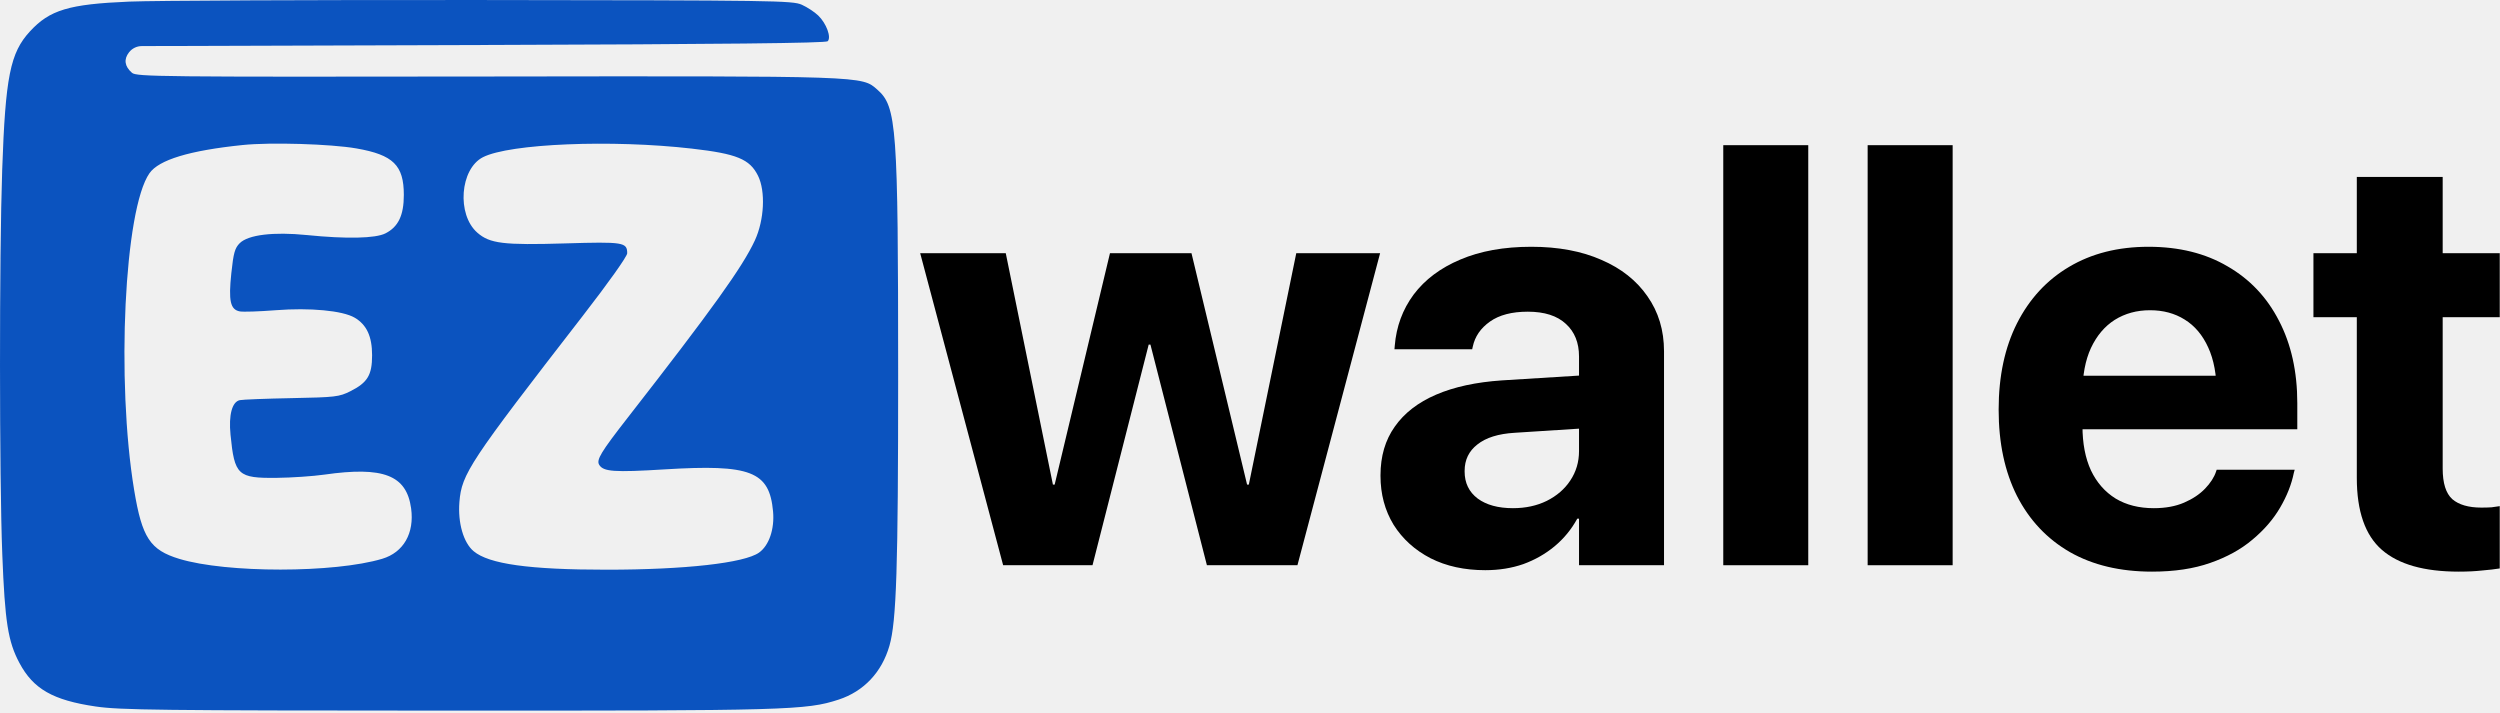
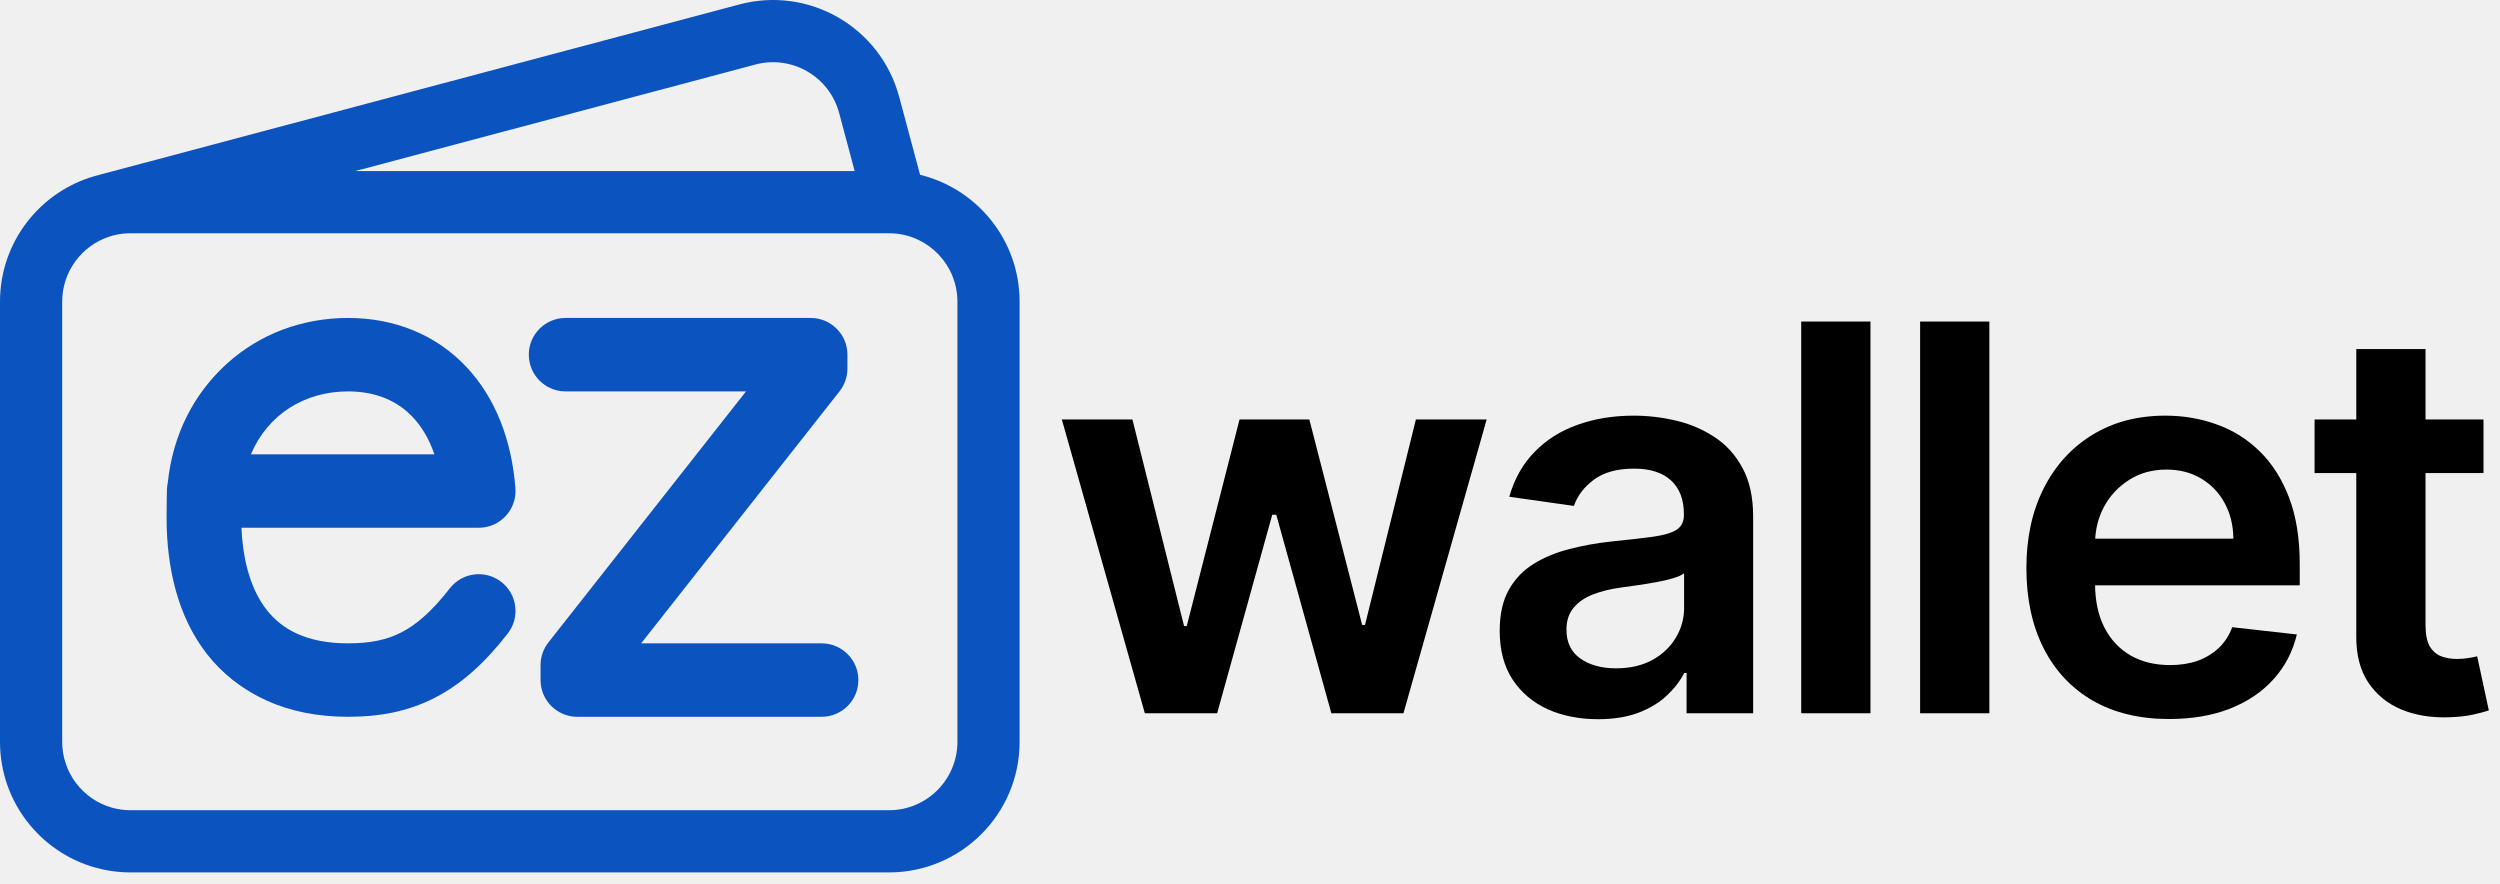
- <svg xmlns="http://www.w3.org/2000/svg" width="1425" height="406" viewBox="0 0 1425 406" fill="none">
-   <g clip-path="url(#clip0_3_279)">
-     <path fill-rule="evenodd" clip-rule="evenodd" d="M73.639 0.918C39.252 2.366 28.367 5.634 17.06 17.903C5.814 30.105 3.089 43.714 1.248 96.883C-0.439 145.598 -0.406 272.325 1.306 316.069C2.812 354.629 4.556 365.656 11.077 377.89C18.986 392.734 30.192 399.131 54.515 402.695C68.407 404.731 90.823 404.994 254.535 405.053C449.14 405.122 459.497 404.831 478.026 398.772C492.367 394.082 502.629 383.202 506.982 368.073C510.975 354.193 511.956 323.703 511.948 213.782C511.937 71.944 511.124 60.795 500.109 51.122C491.091 43.203 494.332 43.312 276.534 43.612C91.019 43.868 77.801 43.731 75.235 41.508C71.005 37.844 70.429 33.786 73.569 29.792C75.315 27.573 77.979 26.274 80.802 26.265L273.301 25.652C412.83 25.208 470.711 24.581 471.785 23.507C473.988 21.304 471.028 13.29 466.36 8.817C464.272 6.817 460.06 4.06 456.999 2.688C451.75 0.337 441.388 0.184 275.407 0.015C178.593 -0.084 87.797 0.322 73.639 0.918ZM203.125 84.599C224.153 88.27 230.183 94.18 230.183 111.109C230.183 122.736 227.03 129.327 219.7 133.025C213.974 135.914 197.575 136.264 174.895 133.981C155.853 132.064 141.448 133.814 136.636 138.626C133.848 141.414 133.074 144.184 131.854 155.755C130.187 171.553 131.278 176.468 136.684 177.502C138.562 177.861 147.763 177.556 157.128 176.824C176.672 175.295 195.252 177.046 202.128 181.06C208.999 185.074 212.094 191.736 212.094 202.509C212.094 213.805 209.485 218.105 199.633 223.04C193.331 226.196 191.12 226.455 166.309 226.933C151.694 227.216 138.374 227.73 136.713 228.075C132.287 228.995 130.275 236.477 131.399 247.846C133.677 270.9 135.521 272.615 157.765 272.375C166.217 272.285 178.396 271.458 184.83 270.54C218.573 265.72 231.731 270.83 234.334 289.762C236.28 303.914 230.027 314.851 217.903 318.499C190.656 326.698 128.979 326.722 102.165 318.543C85.535 313.472 80.975 306.524 76.479 279.403C66.159 217.156 70.885 119.15 85.188 98.754C90.573 91.075 108.038 85.786 138.344 82.659C154.204 81.021 188.523 82.05 203.125 84.599ZM394.381 84.712C419.97 87.647 427.356 90.675 432.063 100.159C436.441 108.98 435.65 125.375 430.289 136.999C423.329 152.088 405.932 176.344 357.839 238.022C342.477 257.724 339.806 262.14 341.55 264.96C343.975 268.885 350.103 269.309 378.876 267.543C427.985 264.53 438.57 268.643 440.646 291.545C441.552 301.541 438.358 310.92 432.666 314.974C424.312 320.923 390.442 324.728 345.844 324.728C301.694 324.728 278.691 321.524 269.937 314.158C264.167 309.303 260.911 298 261.864 286.136C263.151 270.093 267.58 263.41 332.191 180.028C347.045 160.858 357.506 146.12 357.506 144.364C357.506 138.092 355.327 137.745 322.116 138.742C286.923 139.797 279.163 138.845 272.059 132.607C260.244 122.232 262.188 96.282 275.282 89.602C290.462 81.858 348.671 79.467 394.381 84.712Z" fill="#0B53BF" />
-     <path d="M1401.45 325.833C1381.76 325.833 1367.16 321.685 1357.65 313.389C1348.14 305.093 1343.38 291.432 1343.38 272.406V180.816H1318.66V144.313H1343.38V100.841H1392.33V144.313H1424.85V180.816H1392.33V267.096C1392.33 275.393 1394.15 281.2 1397.8 284.518C1401.56 287.726 1407.09 289.33 1414.39 289.33C1416.61 289.33 1418.54 289.275 1420.2 289.164C1421.86 288.943 1423.41 288.722 1424.85 288.5V324.008C1422.19 324.451 1418.87 324.838 1414.89 325.17C1411.02 325.612 1406.54 325.833 1401.45 325.833Z" fill="black" />
-     <path d="M1226.67 325.832C1208.53 325.832 1192.93 322.127 1179.88 314.716C1166.82 307.194 1156.76 296.519 1149.68 282.692C1142.71 268.865 1139.23 252.494 1139.23 233.579V233.413C1139.23 214.498 1142.71 198.126 1149.68 184.299C1156.76 170.362 1166.66 159.632 1179.38 152.11C1192.21 144.478 1207.31 140.661 1224.68 140.661C1242.04 140.661 1257.03 144.367 1269.64 151.778C1282.36 159.079 1292.15 169.422 1299.01 182.806C1305.98 196.191 1309.46 211.843 1309.46 229.762V244.696H1162.95V214.166H1286.57L1263.5 242.705V224.121C1263.5 213.723 1261.9 205.04 1258.69 198.071C1255.48 190.992 1251 185.682 1245.25 182.142C1239.61 178.603 1233.03 176.833 1225.51 176.833C1217.98 176.833 1211.29 178.658 1205.43 182.308C1199.68 185.959 1195.14 191.323 1191.82 198.403C1188.62 205.372 1187.01 213.944 1187.01 224.121V242.87C1187.01 252.715 1188.62 261.122 1191.82 268.091C1195.14 275.06 1199.84 280.425 1205.93 284.186C1212.01 287.836 1219.26 289.661 1227.66 289.661C1234.3 289.661 1240.05 288.61 1244.92 286.508C1249.79 284.407 1253.77 281.752 1256.87 278.544C1259.96 275.336 1262.07 272.073 1263.17 268.755L1263.5 267.759H1307.97L1307.47 269.584C1306.15 276.111 1303.55 282.692 1299.67 289.329C1295.8 295.966 1290.55 302.05 1283.91 307.581C1277.39 313.112 1269.37 317.536 1259.85 320.855C1250.45 324.173 1239.39 325.832 1226.67 325.832Z" fill="black" />
-     <path d="M1064.56 322.182V82.754H1113.01V322.182H1064.56Z" fill="black" />
-     <path d="M982.263 322.182V82.754H1030.71V322.182H982.263Z" fill="black" />
-     <path d="M846.615 325.003C834.779 325.003 824.381 322.735 815.421 318.2C806.461 313.554 799.437 307.194 794.349 299.119C789.371 290.933 786.882 281.641 786.882 271.243V270.912C786.882 260.071 789.592 250.835 795.012 243.202C800.433 235.459 808.286 229.375 818.574 224.951C828.861 220.526 841.36 217.816 856.072 216.82L925.429 212.506V242.705L863.373 246.687C854.081 247.24 847.002 249.452 842.135 253.324C837.268 257.085 834.834 262.118 834.834 268.423V268.755C834.834 275.281 837.323 280.425 842.301 284.186C847.278 287.836 853.971 289.661 862.377 289.661C869.567 289.661 875.983 288.278 881.625 285.513C887.377 282.637 891.857 278.765 895.064 273.898C898.383 268.921 900.042 263.334 900.042 257.14V203.215C900.042 195.361 897.553 189.166 892.576 184.631C887.598 179.985 880.353 177.662 870.84 177.662C861.769 177.662 854.579 179.543 849.269 183.304C843.96 187.065 840.697 191.821 839.48 197.573L839.148 199.067H794.846L795.012 197.075C795.897 186.125 799.492 176.39 805.797 167.873C812.213 159.355 821.062 152.719 832.345 147.962C843.739 143.095 857.234 140.661 872.831 140.661C888.206 140.661 901.535 143.15 912.818 148.128C924.101 152.995 932.84 159.909 939.034 168.868C945.339 177.828 948.492 188.282 948.492 200.228V322.182H900.042V295.634H899.047C895.728 301.718 891.414 306.972 886.105 311.397C880.906 315.711 874.988 319.085 868.351 321.518C861.714 323.841 854.468 325.003 846.615 325.003Z" fill="black" />
-     <path d="M571.79 322.181L524.502 144.311H573.283L600.163 276.221H601.159L632.684 144.311H679.143L710.834 276.221H711.83L738.875 144.311H786.662L739.539 322.181H687.937L655.748 196.411H654.752L622.729 322.181H571.79Z" fill="black" />
-   </g>
-   <defs>
-     <clipPath id="clip0_3_279">
-       <rect width="1424.85" height="405.06" fill="white" />
-     </clipPath>
-   </defs>
+ <svg xmlns="http://www.w3.org/2000/svg" width="201" height="71" viewBox="0 0 201 71" fill="none">
+   <path d="M27.982 25.564C31.741 25.564 35.039 26.916 37.452 29.453C39.831 31.956 41.146 35.392 41.439 39.256C41.501 40.076 41.218 40.885 40.659 41.487C40.1 42.09 39.316 42.432 38.495 42.432H19.415C19.532 45.263 20.248 47.507 21.436 49.028C22.648 50.577 24.616 51.725 27.982 51.725C29.789 51.725 31.108 51.441 32.268 50.845C33.451 50.238 34.697 49.19 36.164 47.305C37.165 46.018 39.02 45.786 40.307 46.787C41.594 47.788 41.826 49.644 40.825 50.931C39.026 53.244 37.153 54.976 34.964 56.099C32.752 57.234 30.448 57.63 27.982 57.63C23.074 57.63 19.273 55.85 16.784 52.665C14.386 49.598 13.491 45.594 13.491 41.597C13.491 41.392 13.494 40.697 13.501 40.128C13.505 39.853 13.509 39.57 13.516 39.387C13.518 39.342 13.521 39.275 13.526 39.206C13.528 39.176 13.533 39.109 13.543 39.028C13.548 38.989 13.559 38.91 13.578 38.812C13.579 38.809 13.582 38.799 13.586 38.783C14.408 30.812 20.551 25.564 27.982 25.564ZM65.181 25.564C66.811 25.564 68.133 26.886 68.133 28.516V29.634C68.133 30.296 67.911 30.94 67.501 31.46L51.55 51.725H66.06C67.691 51.725 69.013 53.047 69.013 54.678C69.013 56.308 67.691 57.63 66.06 57.63H46.413C44.782 57.63 43.46 56.308 43.46 54.678V53.478C43.46 52.816 43.683 52.172 44.092 51.652L59.979 31.469H45.469C43.838 31.469 42.516 30.147 42.516 28.516C42.516 26.886 43.838 25.564 45.469 25.564H65.181ZM13.543 39.698C13.544 39.707 13.547 39.721 13.549 39.737C13.546 39.697 13.539 39.657 13.537 39.616C13.538 39.631 13.54 39.66 13.543 39.698ZM27.982 31.469C24.508 31.469 21.529 33.312 20.175 36.527H34.925C34.496 35.274 33.887 34.275 33.172 33.522C31.964 32.252 30.259 31.469 27.982 31.469Z" fill="#0B53BF" />
+   <path d="M199.672 33.726V38.032H186.092V33.726H199.672ZM189.445 28.066H195.012V50.242C195.012 50.991 195.125 51.565 195.35 51.965C195.586 52.355 195.894 52.621 196.273 52.765C196.652 52.908 197.073 52.98 197.534 52.98C197.883 52.98 198.201 52.954 198.488 52.903C198.785 52.852 199.011 52.806 199.164 52.765L200.102 57.117C199.805 57.219 199.38 57.332 198.826 57.455C198.283 57.578 197.616 57.65 196.827 57.67C195.432 57.711 194.176 57.501 193.059 57.04C191.941 56.568 191.055 55.84 190.398 54.856C189.753 53.872 189.435 52.642 189.445 51.165V28.066Z" fill="black" />
+   <path d="M174.395 57.809C172.027 57.809 169.981 57.317 168.259 56.332C166.547 55.338 165.229 53.933 164.307 52.119C163.384 50.294 162.922 48.146 162.922 45.675C162.922 43.245 163.384 41.112 164.307 39.277C165.24 37.432 166.542 35.996 168.213 34.971C169.884 33.936 171.847 33.418 174.103 33.418C175.559 33.418 176.933 33.654 178.224 34.125C179.526 34.587 180.675 35.304 181.669 36.278C182.674 37.252 183.463 38.493 184.038 40C184.612 41.497 184.899 43.281 184.899 45.352V47.059H165.537V43.307H179.562C179.552 42.24 179.321 41.292 178.87 40.462C178.419 39.621 177.789 38.959 176.979 38.478C176.179 37.996 175.246 37.755 174.18 37.755C173.042 37.755 172.042 38.032 171.181 38.585C170.32 39.129 169.648 39.846 169.166 40.738C168.695 41.62 168.454 42.589 168.443 43.645V46.921C168.443 48.294 168.695 49.474 169.197 50.458C169.699 51.432 170.402 52.18 171.304 52.703C172.206 53.216 173.262 53.472 174.472 53.472C175.282 53.472 176.015 53.359 176.671 53.134C177.327 52.898 177.896 52.554 178.378 52.103C178.86 51.652 179.224 51.093 179.47 50.427L184.668 51.011C184.34 52.385 183.715 53.585 182.792 54.61C181.879 55.625 180.711 56.414 179.285 56.978C177.86 57.532 176.23 57.809 174.395 57.809Z" fill="black" />
+   <path d="M159.945 25.852V57.347H154.378V25.852H159.945Z" fill="black" />
+   <path d="M150.385 25.852V57.347H144.818V25.852H150.385Z" fill="black" />
+   <path d="M128.48 57.824C126.983 57.824 125.635 57.558 124.436 57.025C123.246 56.481 122.303 55.681 121.606 54.625C120.919 53.569 120.576 52.267 120.576 50.719C120.576 49.386 120.822 48.284 121.314 47.413C121.806 46.541 122.477 45.844 123.328 45.321C124.179 44.798 125.138 44.404 126.204 44.137C127.281 43.86 128.393 43.66 129.541 43.537C130.926 43.394 132.048 43.266 132.909 43.153C133.771 43.03 134.396 42.845 134.786 42.599C135.186 42.343 135.385 41.948 135.385 41.415V41.323C135.385 40.164 135.042 39.267 134.355 38.631C133.668 37.996 132.679 37.678 131.387 37.678C130.023 37.678 128.942 37.975 128.142 38.57C127.353 39.164 126.819 39.867 126.543 40.677L121.345 39.939C121.755 38.503 122.431 37.304 123.375 36.34C124.318 35.366 125.471 34.638 126.835 34.156C128.198 33.664 129.706 33.418 131.356 33.418C132.494 33.418 133.627 33.551 134.755 33.818C135.883 34.084 136.913 34.525 137.846 35.14C138.779 35.745 139.527 36.571 140.091 37.616C140.666 38.662 140.953 39.969 140.953 41.538V57.347H135.601V54.102H135.416C135.078 54.759 134.601 55.374 133.986 55.948C133.381 56.512 132.617 56.968 131.695 57.317C130.782 57.655 129.711 57.824 128.48 57.824ZM129.926 53.733C131.043 53.733 132.012 53.513 132.833 53.072C133.653 52.621 134.283 52.026 134.724 51.288C135.175 50.55 135.401 49.745 135.401 48.874V46.09C135.227 46.234 134.929 46.367 134.509 46.49C134.099 46.613 133.637 46.721 133.125 46.813C132.612 46.905 132.105 46.987 131.602 47.059C131.1 47.131 130.664 47.192 130.295 47.243C129.465 47.356 128.721 47.541 128.065 47.797C127.409 48.053 126.891 48.412 126.512 48.874C126.133 49.325 125.943 49.909 125.943 50.627C125.943 51.652 126.317 52.426 127.065 52.949C127.814 53.472 128.767 53.733 129.926 53.733Z" fill="black" />
+   <path d="M92.046 57.347L85.372 33.726H91.047L95.199 50.335H95.414L99.659 33.726H105.272L109.517 50.242H109.747L113.838 33.726H119.528L112.838 57.347H107.041L102.612 41.384H102.289L97.859 57.347H92.046Z" fill="black" />
+   <path d="M76.976 24.254C76.976 21.333 74.698 18.943 71.824 18.765C71.709 18.757 71.593 18.754 71.476 18.754H10.5C10.046 18.754 9.608 18.807 9.191 18.909L8.985 18.964L8.771 19.03C6.578 19.755 5 21.823 5 24.254V59.642C5 62.157 6.69 64.284 9.001 64.936C9.475 65.07 9.977 65.142 10.5 65.142H71.476C74.513 65.142 76.976 62.68 76.976 59.642V24.254ZM67.464 9.079C66.677 6.145 63.662 4.404 60.728 5.19L60.725 5.191L28.56 13.754H68.717L67.464 9.079ZM81.976 59.642C81.976 65.441 77.275 70.142 71.476 70.142H10.5C9.513 70.142 8.554 70.006 7.643 69.749C3.234 68.504 0 64.454 0 59.642V24.254C0 19.453 3.219 15.411 7.611 14.156C7.718 14.126 7.825 14.097 7.933 14.07L59.438 0.359C65.038 -1.139 70.793 2.185 72.294 7.785L73.974 14.055C78.567 15.176 81.976 19.316 81.976 24.254V59.642Z" fill="#0B53BF" />
+   <path d="M27.618 25.85C31.312 25.85 34.528 27.175 36.877 29.646C39.197 32.088 40.5 35.461 40.791 39.3C40.843 39.994 40.605 40.678 40.132 41.188C39.659 41.699 38.994 41.988 38.299 41.988H18.399C18.451 45.171 19.206 47.749 20.573 49.498C21.912 51.211 24.067 52.43 27.618 52.43C29.509 52.43 30.933 52.131 32.2 51.48C33.487 50.82 34.807 49.697 36.325 47.746C37.173 46.656 38.744 46.46 39.834 47.308C40.924 48.155 41.119 49.727 40.271 50.816C38.472 53.13 36.622 54.831 34.483 55.929C32.325 57.036 30.067 57.43 27.618 57.43C22.762 57.43 19.055 55.675 16.634 52.577C14.29 49.579 13.394 45.636 13.394 41.64C13.394 41.434 13.398 40.73 13.405 40.154C13.409 39.874 13.414 39.592 13.421 39.413C13.422 39.369 13.425 39.308 13.43 39.246C13.431 39.218 13.436 39.16 13.444 39.091C13.448 39.058 13.457 38.99 13.473 38.907C13.474 38.903 13.479 38.888 13.484 38.864C14.28 31.002 20.315 25.85 27.618 25.85ZM65.412 25.85C66.793 25.85 67.912 26.969 67.912 28.35V29.485C67.912 30.046 67.723 30.591 67.376 31.031L50.534 52.43H66.305C67.686 52.43 68.805 53.549 68.805 54.93C68.805 56.31 67.686 57.429 66.305 57.43H46.344C44.963 57.43 43.844 56.31 43.844 54.93V53.711C43.844 53.15 44.032 52.606 44.379 52.165L61.156 30.85H45.385C44.004 30.85 42.885 29.73 42.885 28.35C42.885 26.969 44.004 25.85 45.385 25.85H65.412ZM27.618 30.85C23.638 30.85 20.262 33.115 18.965 36.988H35.348C34.894 35.346 34.161 34.046 33.253 33.091C31.924 31.693 30.056 30.85 27.618 30.85Z" fill="#0B53BF" />
</svg>
